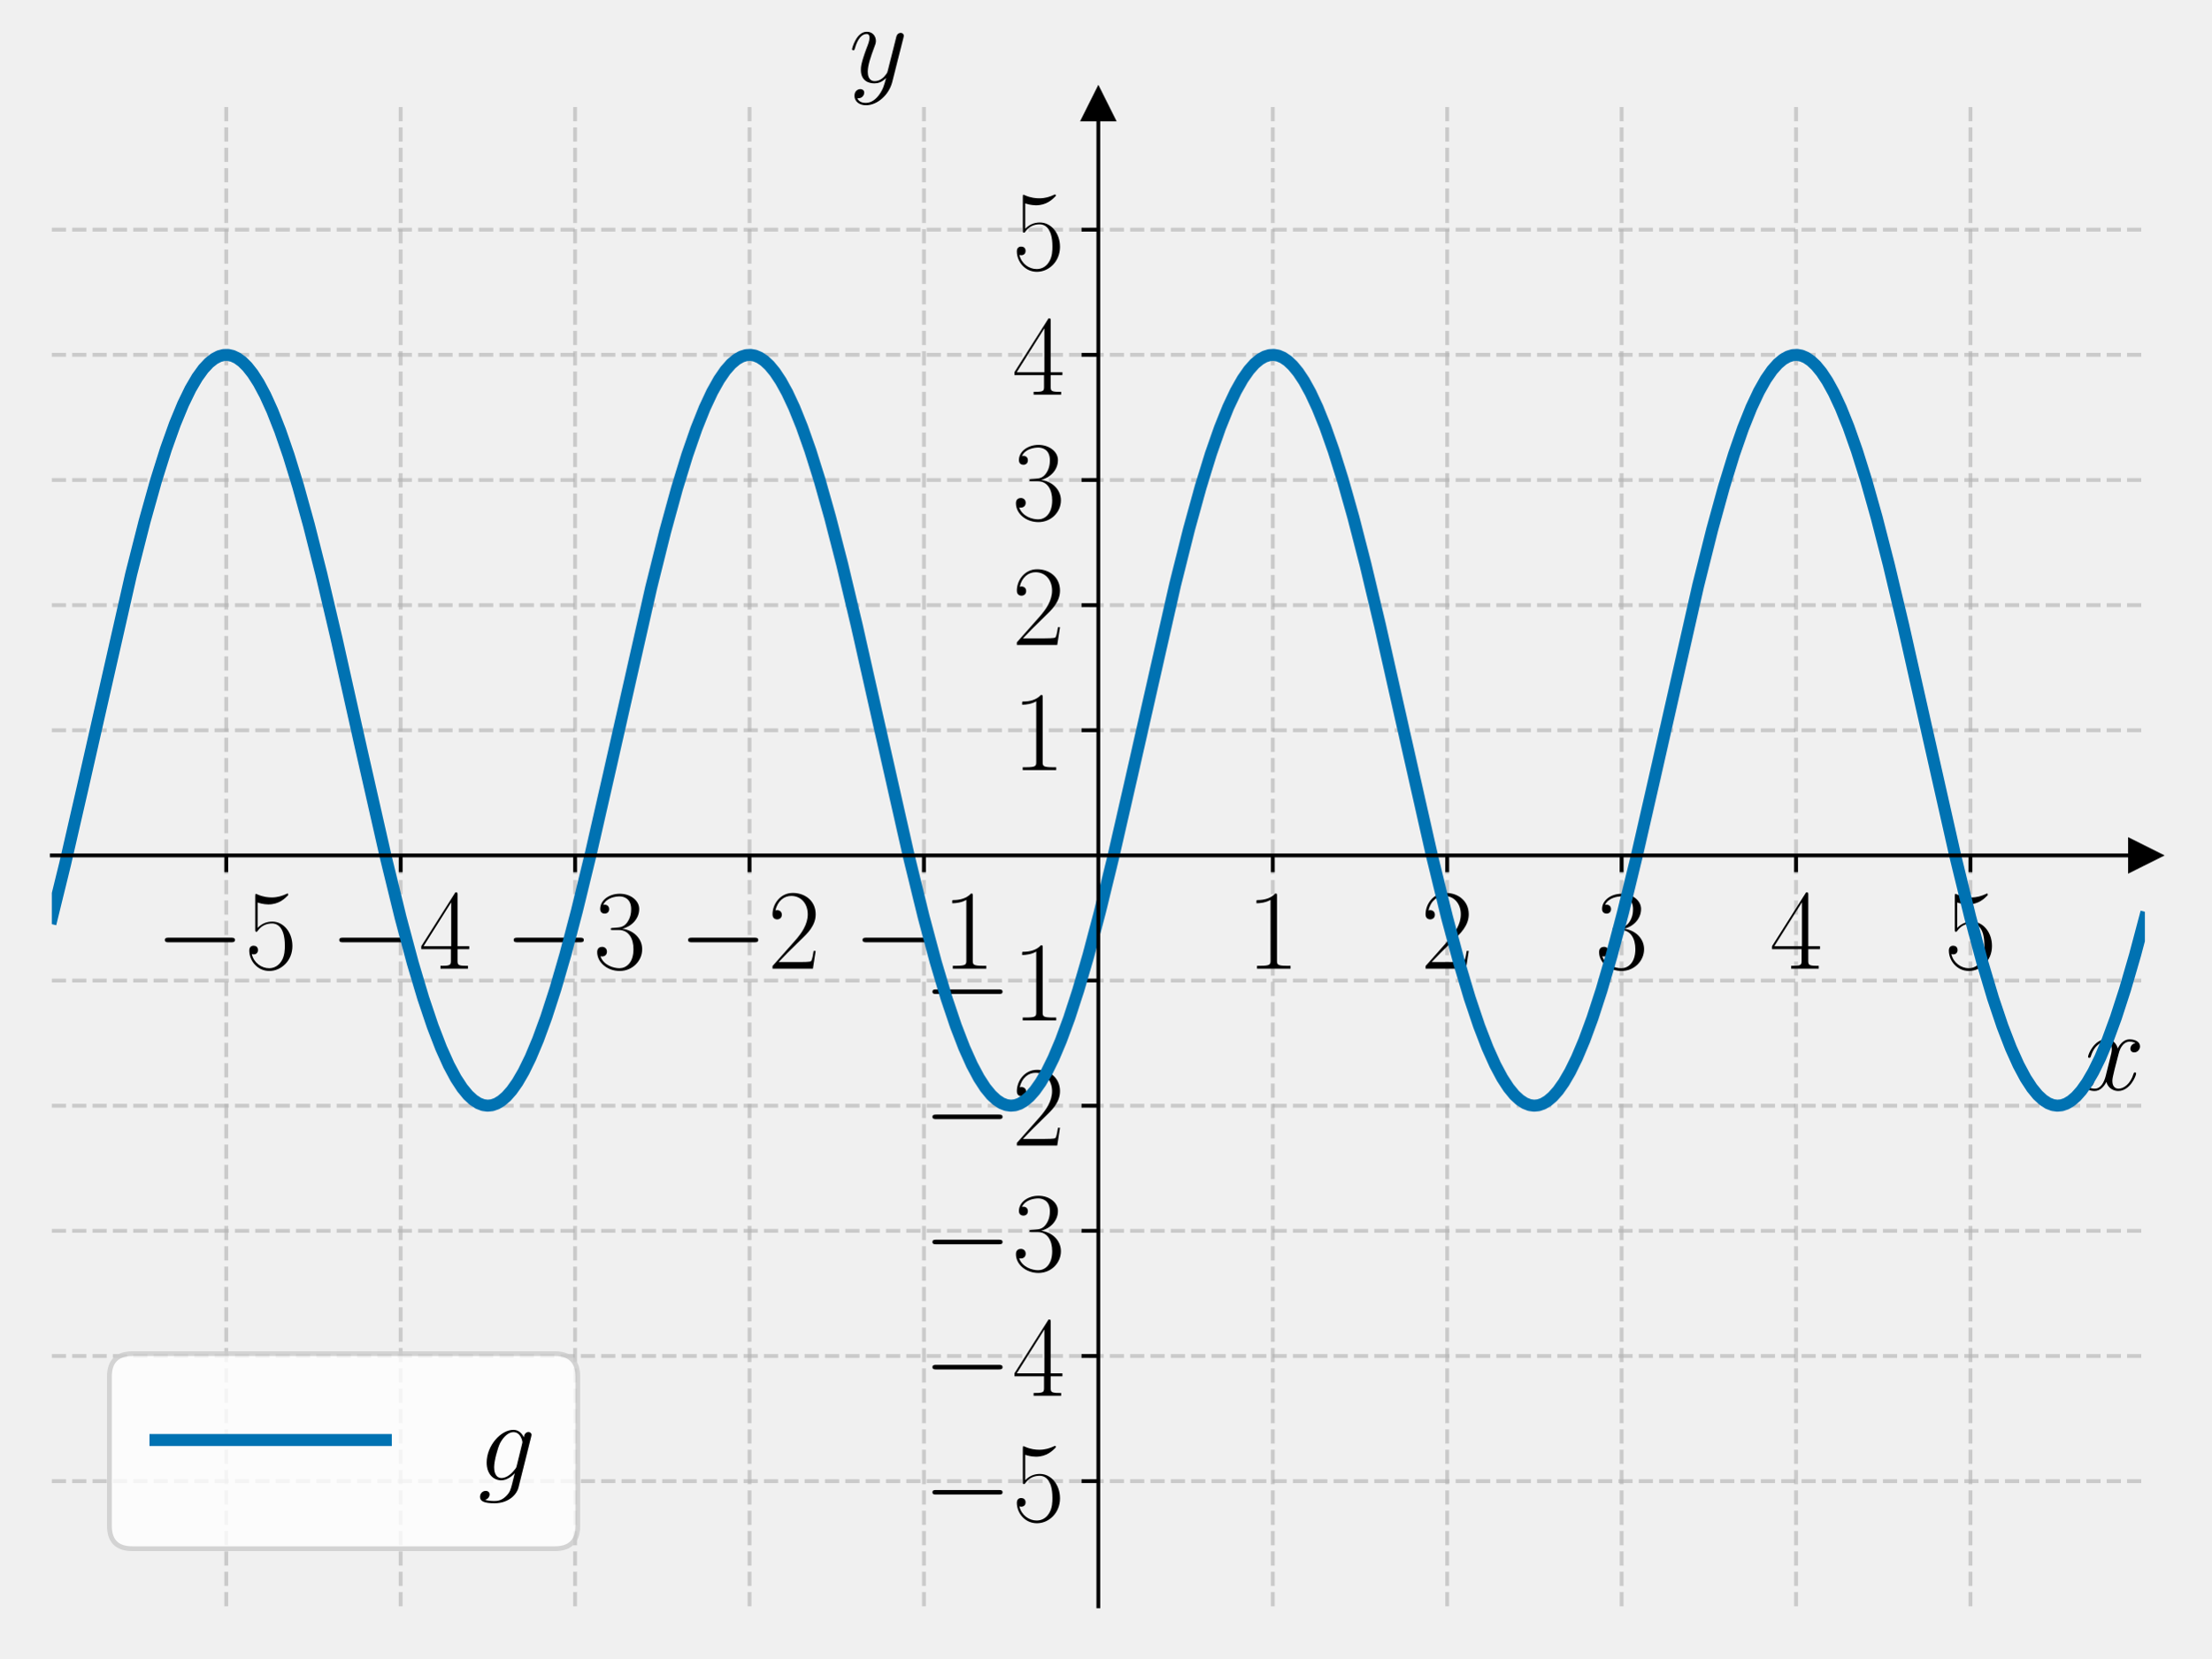
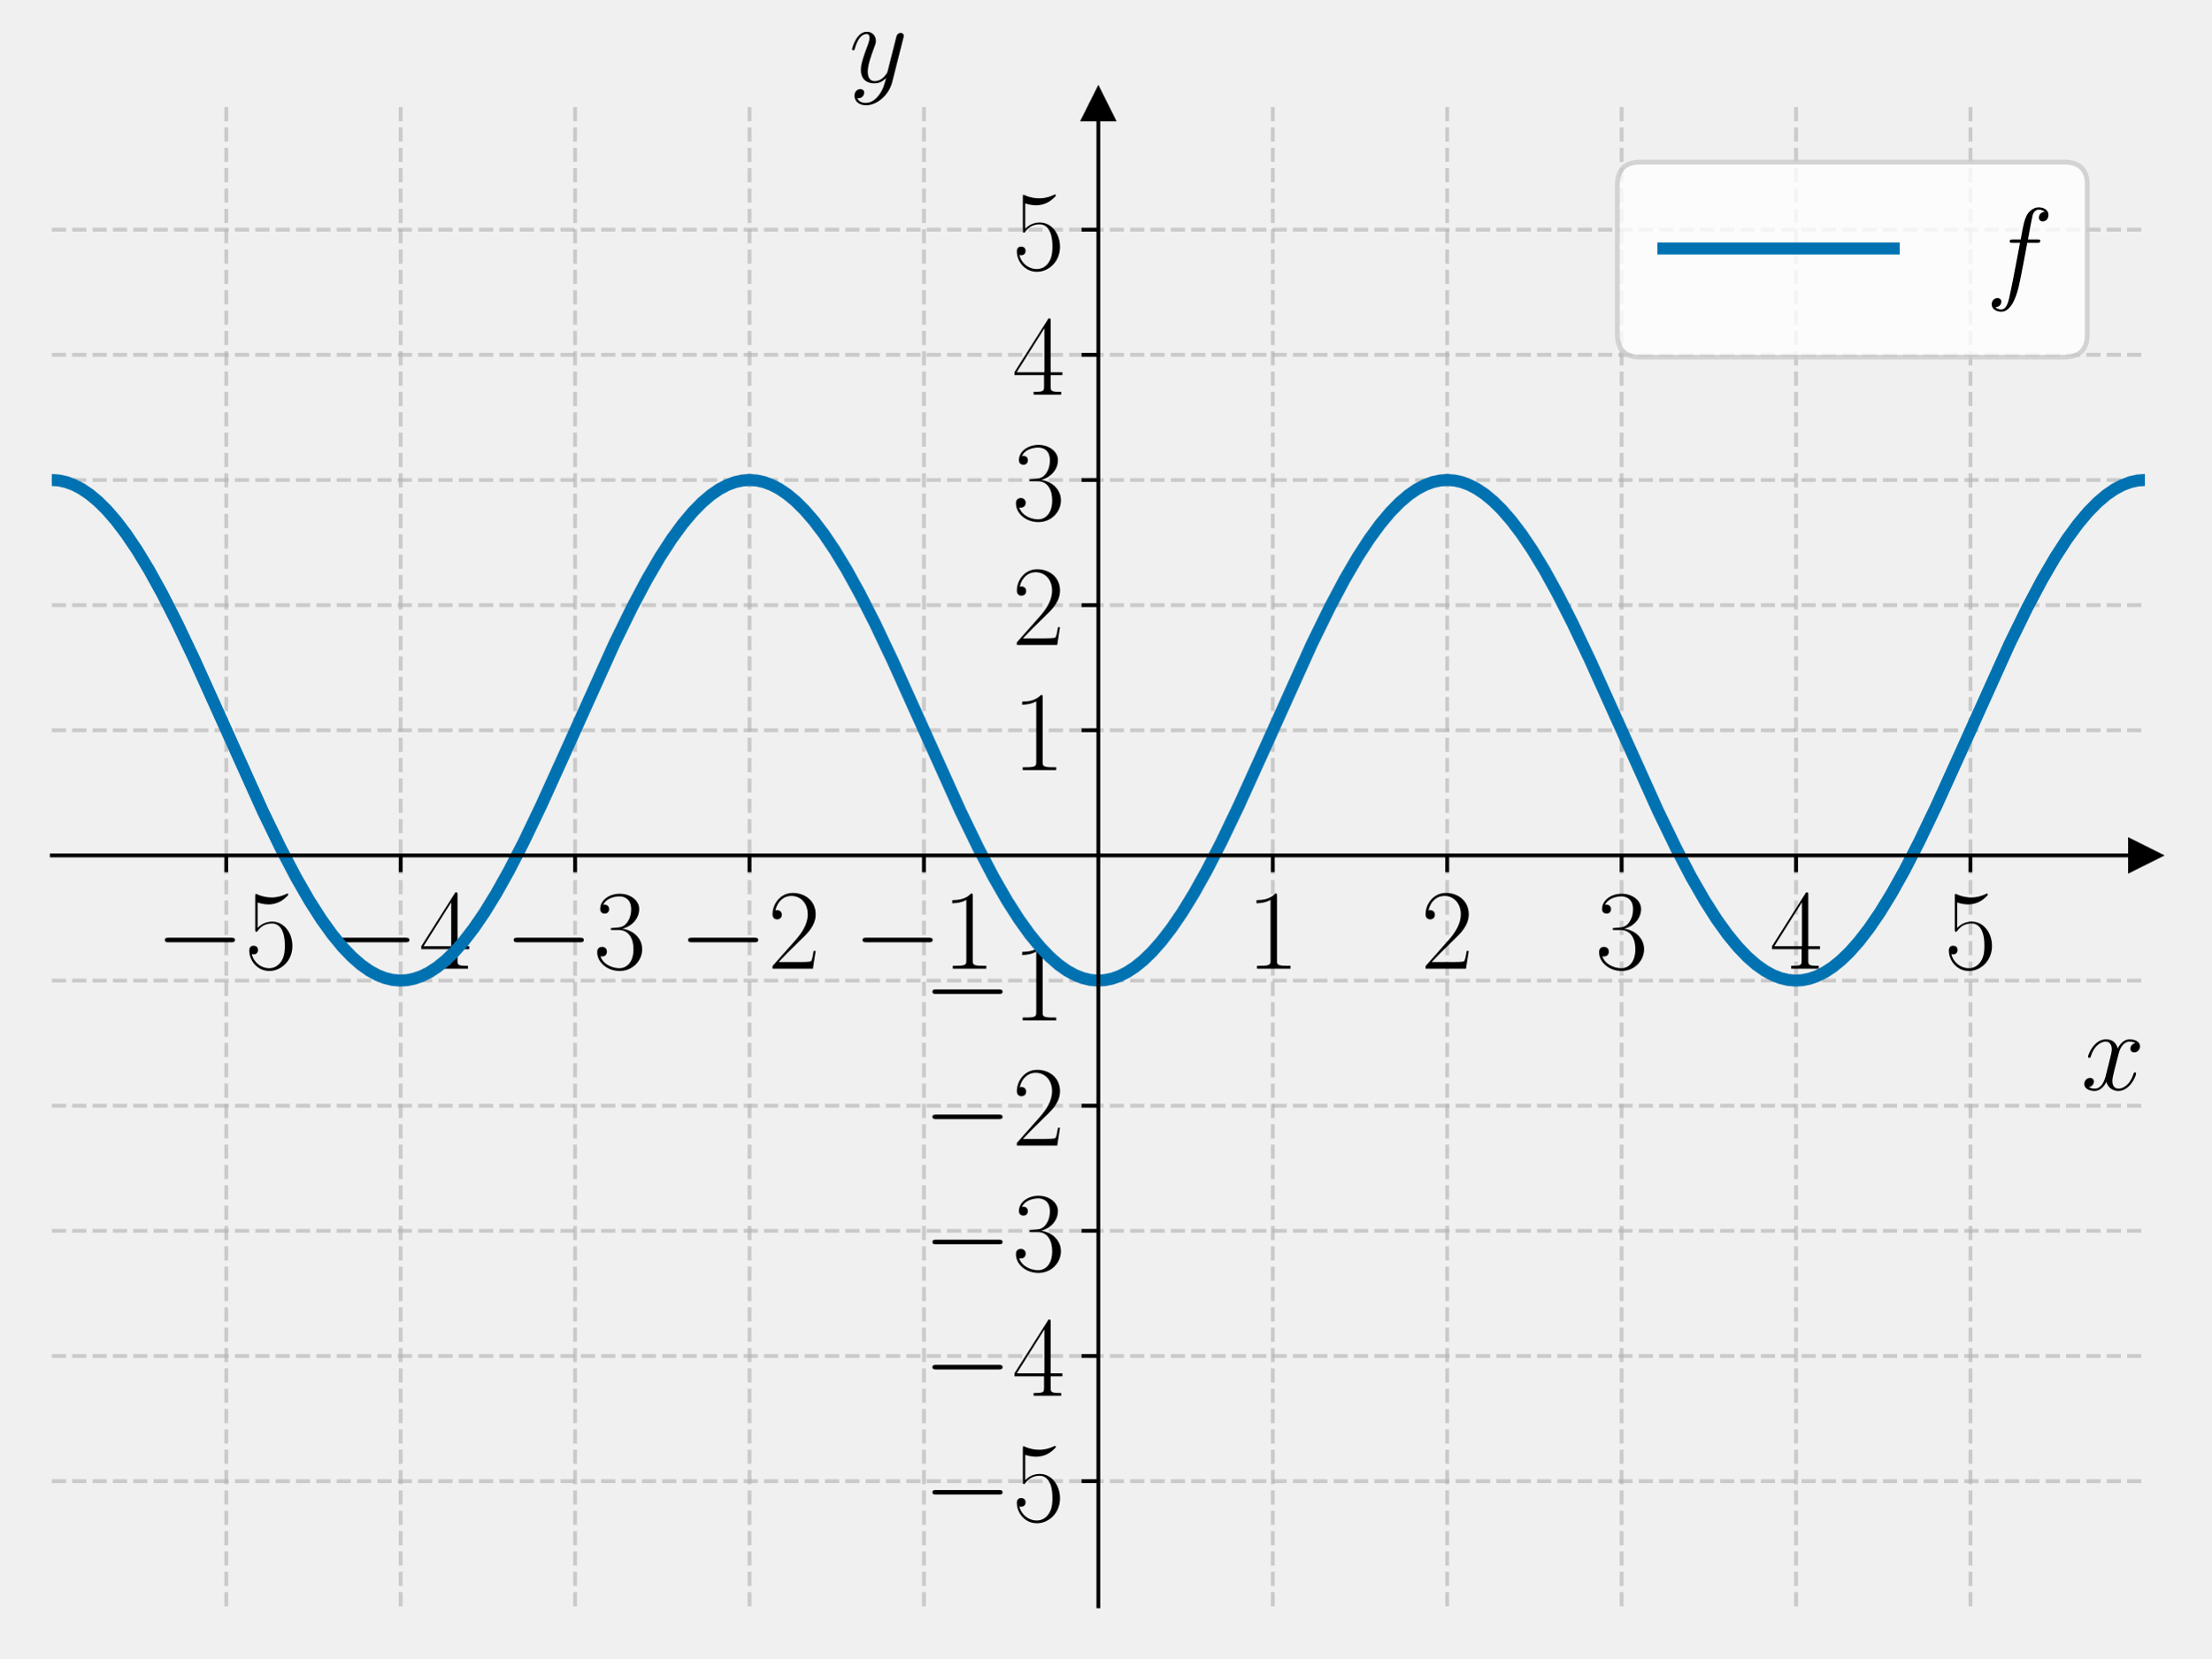
<svg xmlns="http://www.w3.org/2000/svg" xmlns:xlink="http://www.w3.org/1999/xlink" width="460.8pt" height="345.6pt" viewBox="0 0 460.8 345.6" version="1.1">
  <defs>
    <style type="text/css">*{stroke-linejoin: round; stroke-linecap: butt}</style>
  </defs>
  <g id="figure_1">
    <g id="patch_1">
      <path d="M 0 345.6  L 460.8 345.6  L 460.8 0  L 0 0  L 0 345.6  z " style="fill: none" />
    </g>
    <g id="axes_1">
      <g id="patch_2">
        <path d="M 10.8 334.8  L 447 334.8  L 447 21.788  L 10.8 21.788  L 10.8 334.8  z " style="fill: none" />
      </g>
      <g id="matplotlib.axis_1">
        <g id="xtick_1">
          <g id="line2d_1">
-             <path d="M 47.15 334.8  L 47.15 21.788  " clip-path="url(#pcb29e5fe14)" style="fill: none; stroke-dasharray: 2.96,1.28; stroke-dashoffset: 0; stroke: #b0b0b0; stroke-opacity: 0.6; stroke-width: 0.8" />
+             <path d="M 47.15 334.8  L 47.15 21.788  " clip-path="url(#p10c5e154ea)" style="fill: none; stroke-dasharray: 2.96,1.28; stroke-dashoffset: 0; stroke: #b0b0b0; stroke-opacity: 0.6; stroke-width: 0.8" />
          </g>
          <g id="line2d_2">
            <defs>
-               <path id="mec2f10005d" d="M 0 0  L 0 3.5  " style="stroke: #000000; stroke-width: 0.8" />
+               <path id="m7cda6508ea" d="M 0 0  L 0 3.5  " style="stroke: #000000; stroke-width: 0.8" />
            </defs>
            <g>
-               <use xlink:href="#mec2f10005d" x="47.15" y="178.294" style="stroke: #000000; stroke-width: 0.8" />
+               <use xlink:href="#m7cda6508ea" x="47.15" y="178.294" style="stroke: #000000; stroke-width: 0.8" />
            </g>
          </g>
          <g id="text_1">
            <g transform="translate(32.36865 201.8982) scale(0.24 -0.24)">
              <defs>
                <path id="CMSY10-0" d="M 4218 1472  C 4326 1472 4442 1472 4442 1600  C 4442 1728 4326 1728 4218 1728  L 755 1728  C 646 1728 531 1728 531 1600  C 531 1472 646 1472 755 1472  L 4218 1472  z " transform="scale(0.015625)" />
                <path id="CMR17-35" d="M 730 3692  C 794 3666 1056 3584 1325 3584  C 1920 3584 2246 3911 2432 4100  C 2432 4157 2432 4192 2394 4192  C 2387 4192 2374 4192 2323 4163  C 2099 4058 1837 3973 1517 3973  C 1325 3973 1037 3999 723 4139  C 653 4171 640 4171 634 4171  C 602 4171 595 4164 595 4037  L 595 2203  C 595 2089 595 2057 659 2057  C 691 2057 704 2070 736 2114  C 941 2401 1222 2522 1542 2522  C 1766 2522 2246 2382 2246 1289  C 2246 1085 2246 715 2054 421  C 1894 159 1645 25 1370 25  C 947 25 518 320 403 814  C 429 807 480 795 506 795  C 589 795 749 840 749 1038  C 749 1210 627 1280 506 1280  C 358 1280 262 1190 262 1011  C 262 454 704 -128 1382 -128  C 2042 -128 2669 440 2669 1264  C 2669 2030 2170 2624 1549 2624  C 1222 2624 947 2503 730 2274  L 730 3692  z " transform="scale(0.015625)" />
              </defs>
              <use xlink:href="#CMSY10-0" transform="scale(0.996264)" />
              <use xlink:href="#CMR17-35" transform="translate(77.48747 0) scale(0.996264)" />
            </g>
          </g>
        </g>
        <g id="xtick_2">
          <g id="line2d_3">
-             <path d="M 83.5 334.8  L 83.5 21.788  " clip-path="url(#pcb29e5fe14)" style="fill: none; stroke-dasharray: 2.96,1.28; stroke-dashoffset: 0; stroke: #b0b0b0; stroke-opacity: 0.6; stroke-width: 0.8" />
+             <path d="M 83.5 334.8  L 83.5 21.788  " clip-path="url(#p10c5e154ea)" style="fill: none; stroke-dasharray: 2.96,1.28; stroke-dashoffset: 0; stroke: #b0b0b0; stroke-opacity: 0.6; stroke-width: 0.8" />
          </g>
          <g id="line2d_4">
            <g>
-               <use xlink:href="#mec2f10005d" x="83.5" y="178.294" style="stroke: #000000; stroke-width: 0.8" />
+               <use xlink:href="#m7cda6508ea" x="83.5" y="178.294" style="stroke: #000000; stroke-width: 0.8" />
            </g>
          </g>
          <g id="text_2">
            <g transform="translate(68.71865 201.8982) scale(0.24 -0.24)">
              <defs>
                <path id="CMR17-34" d="M 2150 4122  C 2150 4256 2144 4256 2029 4256  L 128 1254  L 128 1088  L 1779 1088  L 1779 457  C 1779 224 1766 160 1318 160  L 1197 160  L 1197 0  C 1402 0 1747 0 1965 0  C 2182 0 2528 0 2733 0  L 2733 160  L 2611 160  C 2163 160 2150 224 2150 457  L 2150 1088  L 2803 1088  L 2803 1254  L 2150 1254  L 2150 4122  z M 1798 3703  L 1798 1254  L 256 1254  L 1798 3703  z " transform="scale(0.015625)" />
              </defs>
              <use xlink:href="#CMSY10-0" transform="scale(0.996264)" />
              <use xlink:href="#CMR17-34" transform="translate(77.48747 0) scale(0.996264)" />
            </g>
          </g>
        </g>
        <g id="xtick_3">
          <g id="line2d_5">
-             <path d="M 119.85 334.8  L 119.85 21.788  " clip-path="url(#pcb29e5fe14)" style="fill: none; stroke-dasharray: 2.96,1.28; stroke-dashoffset: 0; stroke: #b0b0b0; stroke-opacity: 0.6; stroke-width: 0.8" />
+             <path d="M 119.85 334.8  L 119.85 21.788  " clip-path="url(#p10c5e154ea)" style="fill: none; stroke-dasharray: 2.96,1.28; stroke-dashoffset: 0; stroke: #b0b0b0; stroke-opacity: 0.6; stroke-width: 0.8" />
          </g>
          <g id="line2d_6">
            <g>
-               <use xlink:href="#mec2f10005d" x="119.85" y="178.294" style="stroke: #000000; stroke-width: 0.8" />
+               <use xlink:href="#m7cda6508ea" x="119.85" y="178.294" style="stroke: #000000; stroke-width: 0.8" />
            </g>
          </g>
          <g id="text_3">
            <g transform="translate(105.0686 201.8982) scale(0.24 -0.24)">
              <defs>
                <path id="CMR17-33" d="M 1414 2157  C 1984 2157 2234 1662 2234 1090  C 2234 320 1824 25 1453 25  C 1114 25 563 194 390 693  C 422 680 454 680 486 680  C 640 680 755 782 755 948  C 755 1133 614 1216 486 1216  C 378 1216 211 1165 211 926  C 211 335 787 -128 1466 -128  C 2176 -128 2720 430 2720 1085  C 2720 1707 2208 2157 1600 2227  C 2086 2328 2554 2756 2554 3329  C 2554 3820 2048 4179 1472 4179  C 890 4179 378 3829 378 3329  C 378 3110 544 3072 627 3072  C 762 3072 877 3155 877 3321  C 877 3486 762 3569 627 3569  C 602 3569 570 3569 544 3557  C 730 3959 1235 4032 1459 4032  C 1683 4032 2106 3925 2106 3320  C 2106 3143 2080 2828 1862 2550  C 1670 2304 1453 2304 1242 2284  C 1210 2284 1062 2269 1037 2269  C 992 2263 966 2257 966 2208  C 966 2163 973 2157 1101 2157  L 1414 2157  z " transform="scale(0.015625)" />
              </defs>
              <use xlink:href="#CMSY10-0" transform="scale(0.996264)" />
              <use xlink:href="#CMR17-33" transform="translate(77.48747 0) scale(0.996264)" />
            </g>
          </g>
        </g>
        <g id="xtick_4">
          <g id="line2d_7">
-             <path d="M 156.2 334.8  L 156.2 21.788  " clip-path="url(#pcb29e5fe14)" style="fill: none; stroke-dasharray: 2.96,1.28; stroke-dashoffset: 0; stroke: #b0b0b0; stroke-opacity: 0.6; stroke-width: 0.8" />
+             <path d="M 156.2 334.8  L 156.2 21.788  " clip-path="url(#p10c5e154ea)" style="fill: none; stroke-dasharray: 2.96,1.28; stroke-dashoffset: 0; stroke: #b0b0b0; stroke-opacity: 0.6; stroke-width: 0.8" />
          </g>
          <g id="line2d_8">
            <g>
-               <use xlink:href="#mec2f10005d" x="156.2" y="178.294" style="stroke: #000000; stroke-width: 0.8" />
+               <use xlink:href="#m7cda6508ea" x="156.2" y="178.294" style="stroke: #000000; stroke-width: 0.8" />
            </g>
          </g>
          <g id="text_4">
            <g transform="translate(141.4186 201.8982) scale(0.24 -0.24)">
              <defs>
                <path id="CMR17-32" d="M 2669 989  L 2554 989  C 2490 536 2438 459 2413 420  C 2381 369 1920 369 1830 369  L 602 369  C 832 619 1280 1072 1824 1597  C 2214 1967 2669 2402 2669 3035  C 2669 3790 2067 4224 1395 4224  C 691 4224 262 3604 262 3030  C 262 2780 448 2748 525 2748  C 589 2748 781 2787 781 3010  C 781 3207 614 3264 525 3264  C 486 3264 448 3258 422 3245  C 544 3790 915 4058 1306 4058  C 1862 4058 2227 3617 2227 3035  C 2227 2479 1901 2000 1536 1584  L 262 146  L 262 0  L 2515 0  L 2669 989  z " transform="scale(0.015625)" />
              </defs>
              <use xlink:href="#CMSY10-0" transform="scale(0.996264)" />
              <use xlink:href="#CMR17-32" transform="translate(77.48747 0) scale(0.996264)" />
            </g>
          </g>
        </g>
        <g id="xtick_5">
          <g id="line2d_9">
-             <path d="M 192.55 334.8  L 192.55 21.788  " clip-path="url(#pcb29e5fe14)" style="fill: none; stroke-dasharray: 2.96,1.28; stroke-dashoffset: 0; stroke: #b0b0b0; stroke-opacity: 0.6; stroke-width: 0.8" />
+             <path d="M 192.55 334.8  L 192.55 21.788  " clip-path="url(#p10c5e154ea)" style="fill: none; stroke-dasharray: 2.96,1.28; stroke-dashoffset: 0; stroke: #b0b0b0; stroke-opacity: 0.6; stroke-width: 0.8" />
          </g>
          <g id="line2d_10">
            <g>
-               <use xlink:href="#mec2f10005d" x="192.55" y="178.294" style="stroke: #000000; stroke-width: 0.8" />
+               <use xlink:href="#m7cda6508ea" x="192.55" y="178.294" style="stroke: #000000; stroke-width: 0.8" />
            </g>
          </g>
          <g id="text_5">
            <g transform="translate(177.7686 201.8982) scale(0.24 -0.24)">
              <defs>
                <path id="CMR17-31" d="M 1702 4058  C 1702 4192 1696 4192 1606 4192  C 1357 3916 979 3827 621 3827  C 602 3827 570 3827 563 3808  C 557 3795 557 3782 557 3648  C 755 3648 1088 3686 1344 3839  L 1344 461  C 1344 236 1331 160 781 160  L 589 160  L 589 0  C 896 0 1216 0 1523 0  C 1830 0 2150 0 2458 0  L 2458 160  L 2266 160  C 1715 160 1702 230 1702 458  L 1702 4058  z " transform="scale(0.015625)" />
              </defs>
              <use xlink:href="#CMSY10-0" transform="scale(0.996264)" />
              <use xlink:href="#CMR17-31" transform="translate(77.48747 0) scale(0.996264)" />
            </g>
          </g>
        </g>
        <g id="xtick_6">
          <g id="line2d_11">
-             <path d="M 265.25 334.8  L 265.25 21.788  " clip-path="url(#pcb29e5fe14)" style="fill: none; stroke-dasharray: 2.96,1.28; stroke-dashoffset: 0; stroke: #b0b0b0; stroke-opacity: 0.6; stroke-width: 0.8" />
+             <path d="M 265.25 334.8  L 265.25 21.788  " clip-path="url(#p10c5e154ea)" style="fill: none; stroke-dasharray: 2.96,1.28; stroke-dashoffset: 0; stroke: #b0b0b0; stroke-opacity: 0.6; stroke-width: 0.8" />
          </g>
          <g id="line2d_12">
            <g>
-               <use xlink:href="#mec2f10005d" x="265.25" y="178.294" style="stroke: #000000; stroke-width: 0.8" />
+               <use xlink:href="#m7cda6508ea" x="265.25" y="178.294" style="stroke: #000000; stroke-width: 0.8" />
            </g>
          </g>
          <g id="text_6">
            <g transform="translate(259.7671 201.8982) scale(0.24 -0.24)">
              <use xlink:href="#CMR17-31" transform="scale(0.996264)" />
            </g>
          </g>
        </g>
        <g id="xtick_7">
          <g id="line2d_13">
-             <path d="M 301.6 334.8  L 301.6 21.788  " clip-path="url(#pcb29e5fe14)" style="fill: none; stroke-dasharray: 2.96,1.28; stroke-dashoffset: 0; stroke: #b0b0b0; stroke-opacity: 0.6; stroke-width: 0.8" />
+             <path d="M 301.6 334.8  L 301.6 21.788  " clip-path="url(#p10c5e154ea)" style="fill: none; stroke-dasharray: 2.96,1.28; stroke-dashoffset: 0; stroke: #b0b0b0; stroke-opacity: 0.6; stroke-width: 0.8" />
          </g>
          <g id="line2d_14">
            <g>
-               <use xlink:href="#mec2f10005d" x="301.6" y="178.294" style="stroke: #000000; stroke-width: 0.8" />
+               <use xlink:href="#m7cda6508ea" x="301.6" y="178.294" style="stroke: #000000; stroke-width: 0.8" />
            </g>
          </g>
          <g id="text_7">
            <g transform="translate(296.1171 201.8982) scale(0.24 -0.24)">
              <use xlink:href="#CMR17-32" transform="scale(0.996264)" />
            </g>
          </g>
        </g>
        <g id="xtick_8">
          <g id="line2d_15">
-             <path d="M 337.95 334.8  L 337.95 21.788  " clip-path="url(#pcb29e5fe14)" style="fill: none; stroke-dasharray: 2.96,1.28; stroke-dashoffset: 0; stroke: #b0b0b0; stroke-opacity: 0.6; stroke-width: 0.8" />
+             <path d="M 337.95 334.8  L 337.95 21.788  " clip-path="url(#p10c5e154ea)" style="fill: none; stroke-dasharray: 2.96,1.28; stroke-dashoffset: 0; stroke: #b0b0b0; stroke-opacity: 0.6; stroke-width: 0.8" />
          </g>
          <g id="line2d_16">
            <g>
-               <use xlink:href="#mec2f10005d" x="337.95" y="178.294" style="stroke: #000000; stroke-width: 0.8" />
+               <use xlink:href="#m7cda6508ea" x="337.95" y="178.294" style="stroke: #000000; stroke-width: 0.8" />
            </g>
          </g>
          <g id="text_8">
            <g transform="translate(332.4671 201.8982) scale(0.24 -0.24)">
              <use xlink:href="#CMR17-33" transform="scale(0.996264)" />
            </g>
          </g>
        </g>
        <g id="xtick_9">
          <g id="line2d_17">
-             <path d="M 374.3 334.8  L 374.3 21.788  " clip-path="url(#pcb29e5fe14)" style="fill: none; stroke-dasharray: 2.96,1.28; stroke-dashoffset: 0; stroke: #b0b0b0; stroke-opacity: 0.6; stroke-width: 0.8" />
+             <path d="M 374.3 334.8  L 374.3 21.788  " clip-path="url(#p10c5e154ea)" style="fill: none; stroke-dasharray: 2.96,1.28; stroke-dashoffset: 0; stroke: #b0b0b0; stroke-opacity: 0.6; stroke-width: 0.8" />
          </g>
          <g id="line2d_18">
            <g>
-               <use xlink:href="#mec2f10005d" x="374.3" y="178.294" style="stroke: #000000; stroke-width: 0.8" />
+               <use xlink:href="#m7cda6508ea" x="374.3" y="178.294" style="stroke: #000000; stroke-width: 0.8" />
            </g>
          </g>
          <g id="text_9">
            <g transform="translate(368.8171 201.8982) scale(0.24 -0.24)">
              <use xlink:href="#CMR17-34" transform="scale(0.996264)" />
            </g>
          </g>
        </g>
        <g id="xtick_10">
          <g id="line2d_19">
-             <path d="M 410.65 334.8  L 410.65 21.788  " clip-path="url(#pcb29e5fe14)" style="fill: none; stroke-dasharray: 2.96,1.28; stroke-dashoffset: 0; stroke: #b0b0b0; stroke-opacity: 0.6; stroke-width: 0.8" />
+             <path d="M 410.65 334.8  L 410.65 21.788  " clip-path="url(#p10c5e154ea)" style="fill: none; stroke-dasharray: 2.96,1.28; stroke-dashoffset: 0; stroke: #b0b0b0; stroke-opacity: 0.6; stroke-width: 0.8" />
          </g>
          <g id="line2d_20">
            <g>
-               <use xlink:href="#mec2f10005d" x="410.65" y="178.294" style="stroke: #000000; stroke-width: 0.8" />
+               <use xlink:href="#m7cda6508ea" x="410.65" y="178.294" style="stroke: #000000; stroke-width: 0.8" />
            </g>
          </g>
          <g id="text_10">
            <g transform="translate(405.1671 201.8982) scale(0.24 -0.24)">
              <use xlink:href="#CMR17-35" transform="scale(0.996264)" />
            </g>
          </g>
        </g>
        <g id="text_11">
          <g transform="translate(433.6958 227.1534) scale(0.24 -0.24)">
            <defs>
              <path id="CMMI12-78" d="M 3034 2606  C 2829 2567 2752 2414 2752 2293  C 2752 2139 2874 2088 2963 2088  C 3155 2088 3290 2254 3290 2427  C 3290 2695 2982 2816 2714 2816  C 2323 2816 2106 2433 2048 2312  C 1901 2816 1504 2816 1389 2816  C 736 2816 390 1980 390 1839  C 390 1814 416 1782 461 1782  C 512 1782 525 1820 538 1846  C 755 2555 1184 2689 1370 2689  C 1658 2689 1715 2420 1715 2267  C 1715 2127 1677 1980 1600 1673  L 1382 798  C 1286 415 1101 64 762 64  C 730 64 570 64 435 147  C 666 192 717 383 717 460  C 717 588 621 664 499 664  C 346 664 179 530 179 326  C 179 57 480 -64 755 -64  C 1062 -64 1280 179 1414 441  C 1517 64 1837 -64 2074 -64  C 2726 -64 3072 773 3072 913  C 3072 945 3046 971 3008 971  C 2950 971 2944 939 2925 888  C 2752 326 2381 64 2093 64  C 1869 64 1747 230 1747 492  C 1747 632 1773 734 1875 1156  L 2099 2024  C 2195 2408 2413 2689 2707 2689  C 2720 2689 2899 2689 3034 2606  z " transform="scale(0.015625)" />
            </defs>
            <use xlink:href="#CMMI12-78" transform="scale(0.996264)" />
          </g>
        </g>
      </g>
      <g id="matplotlib.axis_2">
        <g id="ytick_1">
          <g id="line2d_21">
-             <path d="M 10.8 308.716  L 447 308.716  " clip-path="url(#pcb29e5fe14)" style="fill: none; stroke-dasharray: 2.96,1.28; stroke-dashoffset: 0; stroke: #b0b0b0; stroke-opacity: 0.6; stroke-width: 0.8" />
+             <path d="M 10.8 308.716  L 447 308.716  " clip-path="url(#p10c5e154ea)" style="fill: none; stroke-dasharray: 2.96,1.28; stroke-dashoffset: 0; stroke: #b0b0b0; stroke-opacity: 0.6; stroke-width: 0.8" />
          </g>
          <g id="line2d_22">
            <defs>
-               <path id="mbee56a6322" d="M 0 0  L -3.5 0  " style="stroke: #000000; stroke-width: 0.8" />
+               <path id="ma6e70c2afa" d="M 0 0  L -3.5 0  " style="stroke: #000000; stroke-width: 0.8" />
            </defs>
            <g>
-               <use xlink:href="#mbee56a6322" x="228.9" y="308.716" style="stroke: #000000; stroke-width: 0.8" />
+               <use xlink:href="#ma6e70c2afa" x="228.9" y="308.716" style="stroke: #000000; stroke-width: 0.8" />
            </g>
          </g>
          <g id="text_12">
            <g transform="translate(192.3373 317.0178) scale(0.24 -0.24)">
              <use xlink:href="#CMSY10-0" transform="scale(0.996264)" />
              <use xlink:href="#CMR17-35" transform="translate(77.48747 0) scale(0.996264)" />
            </g>
          </g>
        </g>
        <g id="ytick_2">
          <g id="line2d_23">
-             <path d="M 10.8 282.631  L 447 282.631  " clip-path="url(#pcb29e5fe14)" style="fill: none; stroke-dasharray: 2.96,1.28; stroke-dashoffset: 0; stroke: #b0b0b0; stroke-opacity: 0.6; stroke-width: 0.8" />
+             <path d="M 10.8 282.631  L 447 282.631  " clip-path="url(#p10c5e154ea)" style="fill: none; stroke-dasharray: 2.96,1.28; stroke-dashoffset: 0; stroke: #b0b0b0; stroke-opacity: 0.6; stroke-width: 0.8" />
          </g>
          <g id="line2d_24">
            <g>
-               <use xlink:href="#mbee56a6322" x="228.9" y="282.631" style="stroke: #000000; stroke-width: 0.8" />
+               <use xlink:href="#ma6e70c2afa" x="228.9" y="282.631" style="stroke: #000000; stroke-width: 0.8" />
            </g>
          </g>
          <g id="text_13">
            <g transform="translate(192.3373 290.9335) scale(0.24 -0.24)">
              <use xlink:href="#CMSY10-0" transform="scale(0.996264)" />
              <use xlink:href="#CMR17-34" transform="translate(77.48747 0) scale(0.996264)" />
            </g>
          </g>
        </g>
        <g id="ytick_3">
          <g id="line2d_25">
-             <path d="M 10.8 256.547  L 447 256.547  " clip-path="url(#pcb29e5fe14)" style="fill: none; stroke-dasharray: 2.96,1.28; stroke-dashoffset: 0; stroke: #b0b0b0; stroke-opacity: 0.6; stroke-width: 0.8" />
+             <path d="M 10.8 256.547  L 447 256.547  " clip-path="url(#p10c5e154ea)" style="fill: none; stroke-dasharray: 2.96,1.28; stroke-dashoffset: 0; stroke: #b0b0b0; stroke-opacity: 0.6; stroke-width: 0.8" />
          </g>
          <g id="line2d_26">
            <g>
-               <use xlink:href="#mbee56a6322" x="228.9" y="256.547" style="stroke: #000000; stroke-width: 0.8" />
+               <use xlink:href="#ma6e70c2afa" x="228.9" y="256.547" style="stroke: #000000; stroke-width: 0.8" />
            </g>
          </g>
          <g id="text_14">
            <g transform="translate(192.3373 264.8491) scale(0.24 -0.24)">
              <use xlink:href="#CMSY10-0" transform="scale(0.996264)" />
              <use xlink:href="#CMR17-33" transform="translate(77.48747 0) scale(0.996264)" />
            </g>
          </g>
        </g>
        <g id="ytick_4">
          <g id="line2d_27">
-             <path d="M 10.8 230.463  L 447 230.463  " clip-path="url(#pcb29e5fe14)" style="fill: none; stroke-dasharray: 2.96,1.28; stroke-dashoffset: 0; stroke: #b0b0b0; stroke-opacity: 0.6; stroke-width: 0.8" />
+             <path d="M 10.8 230.463  L 447 230.463  " clip-path="url(#p10c5e154ea)" style="fill: none; stroke-dasharray: 2.96,1.28; stroke-dashoffset: 0; stroke: #b0b0b0; stroke-opacity: 0.6; stroke-width: 0.8" />
          </g>
          <g id="line2d_28">
            <g>
-               <use xlink:href="#mbee56a6322" x="228.9" y="230.463" style="stroke: #000000; stroke-width: 0.8" />
+               <use xlink:href="#ma6e70c2afa" x="228.9" y="230.463" style="stroke: #000000; stroke-width: 0.8" />
            </g>
          </g>
          <g id="text_15">
            <g transform="translate(192.3373 238.7647) scale(0.24 -0.24)">
              <use xlink:href="#CMSY10-0" transform="scale(0.996264)" />
              <use xlink:href="#CMR17-32" transform="translate(77.48747 0) scale(0.996264)" />
            </g>
          </g>
        </g>
        <g id="ytick_5">
          <g id="line2d_29">
-             <path d="M 10.8 204.378  L 447 204.378  " clip-path="url(#pcb29e5fe14)" style="fill: none; stroke-dasharray: 2.96,1.28; stroke-dashoffset: 0; stroke: #b0b0b0; stroke-opacity: 0.6; stroke-width: 0.8" />
+             <path d="M 10.8 204.378  L 447 204.378  " clip-path="url(#p10c5e154ea)" style="fill: none; stroke-dasharray: 2.96,1.28; stroke-dashoffset: 0; stroke: #b0b0b0; stroke-opacity: 0.6; stroke-width: 0.8" />
          </g>
          <g id="line2d_30">
            <g>
-               <use xlink:href="#mbee56a6322" x="228.9" y="204.378" style="stroke: #000000; stroke-width: 0.8" />
+               <use xlink:href="#ma6e70c2afa" x="228.9" y="204.378" style="stroke: #000000; stroke-width: 0.8" />
            </g>
          </g>
          <g id="text_16">
            <g transform="translate(192.3373 212.6804) scale(0.24 -0.24)">
              <use xlink:href="#CMSY10-0" transform="scale(0.996264)" />
              <use xlink:href="#CMR17-31" transform="translate(77.48747 0) scale(0.996264)" />
            </g>
          </g>
        </g>
        <g id="ytick_6">
          <g id="line2d_31">
-             <path d="M 10.8 152.209  L 447 152.209  " clip-path="url(#pcb29e5fe14)" style="fill: none; stroke-dasharray: 2.96,1.28; stroke-dashoffset: 0; stroke: #b0b0b0; stroke-opacity: 0.6; stroke-width: 0.8" />
+             <path d="M 10.8 152.209  L 447 152.209  " clip-path="url(#p10c5e154ea)" style="fill: none; stroke-dasharray: 2.96,1.28; stroke-dashoffset: 0; stroke: #b0b0b0; stroke-opacity: 0.6; stroke-width: 0.8" />
          </g>
          <g id="line2d_32">
            <g>
-               <use xlink:href="#mbee56a6322" x="228.9" y="152.209" style="stroke: #000000; stroke-width: 0.8" />
+               <use xlink:href="#ma6e70c2afa" x="228.9" y="152.209" style="stroke: #000000; stroke-width: 0.8" />
            </g>
          </g>
          <g id="text_17">
            <g transform="translate(210.9343 160.5116) scale(0.24 -0.24)">
              <use xlink:href="#CMR17-31" transform="scale(0.996264)" />
            </g>
          </g>
        </g>
        <g id="ytick_7">
          <g id="line2d_33">
-             <path d="M 10.8 126.125  L 447 126.125  " clip-path="url(#pcb29e5fe14)" style="fill: none; stroke-dasharray: 2.96,1.28; stroke-dashoffset: 0; stroke: #b0b0b0; stroke-opacity: 0.6; stroke-width: 0.8" />
+             <path d="M 10.8 126.125  L 447 126.125  " clip-path="url(#p10c5e154ea)" style="fill: none; stroke-dasharray: 2.96,1.28; stroke-dashoffset: 0; stroke: #b0b0b0; stroke-opacity: 0.6; stroke-width: 0.8" />
          </g>
          <g id="line2d_34">
            <g>
-               <use xlink:href="#mbee56a6322" x="228.9" y="126.125" style="stroke: #000000; stroke-width: 0.8" />
+               <use xlink:href="#ma6e70c2afa" x="228.9" y="126.125" style="stroke: #000000; stroke-width: 0.8" />
            </g>
          </g>
          <g id="text_18">
            <g transform="translate(210.9343 134.4273) scale(0.24 -0.24)">
              <use xlink:href="#CMR17-32" transform="scale(0.996264)" />
            </g>
          </g>
        </g>
        <g id="ytick_8">
          <g id="line2d_35">
-             <path d="M 10.8 100.041  L 447 100.041  " clip-path="url(#pcb29e5fe14)" style="fill: none; stroke-dasharray: 2.96,1.28; stroke-dashoffset: 0; stroke: #b0b0b0; stroke-opacity: 0.6; stroke-width: 0.8" />
+             <path d="M 10.8 100.041  L 447 100.041  " clip-path="url(#p10c5e154ea)" style="fill: none; stroke-dasharray: 2.96,1.28; stroke-dashoffset: 0; stroke: #b0b0b0; stroke-opacity: 0.6; stroke-width: 0.8" />
          </g>
          <g id="line2d_36">
            <g>
-               <use xlink:href="#mbee56a6322" x="228.9" y="100.041" style="stroke: #000000; stroke-width: 0.8" />
+               <use xlink:href="#ma6e70c2afa" x="228.9" y="100.041" style="stroke: #000000; stroke-width: 0.8" />
            </g>
          </g>
          <g id="text_19">
            <g transform="translate(210.9343 108.3429) scale(0.24 -0.24)">
              <use xlink:href="#CMR17-33" transform="scale(0.996264)" />
            </g>
          </g>
        </g>
        <g id="ytick_9">
          <g id="line2d_37">
-             <path d="M 10.8 73.956  L 447 73.956  " clip-path="url(#pcb29e5fe14)" style="fill: none; stroke-dasharray: 2.96,1.28; stroke-dashoffset: 0; stroke: #b0b0b0; stroke-opacity: 0.6; stroke-width: 0.8" />
+             <path d="M 10.8 73.956  L 447 73.956  " clip-path="url(#p10c5e154ea)" style="fill: none; stroke-dasharray: 2.96,1.28; stroke-dashoffset: 0; stroke: #b0b0b0; stroke-opacity: 0.6; stroke-width: 0.8" />
          </g>
          <g id="line2d_38">
            <g>
-               <use xlink:href="#mbee56a6322" x="228.9" y="73.956" style="stroke: #000000; stroke-width: 0.8" />
+               <use xlink:href="#ma6e70c2afa" x="228.9" y="73.956" style="stroke: #000000; stroke-width: 0.8" />
            </g>
          </g>
          <g id="text_20">
            <g transform="translate(210.9343 82.25852) scale(0.24 -0.24)">
              <use xlink:href="#CMR17-34" transform="scale(0.996264)" />
            </g>
          </g>
        </g>
        <g id="ytick_10">
          <g id="line2d_39">
-             <path d="M 10.8 47.872  L 447 47.872  " clip-path="url(#pcb29e5fe14)" style="fill: none; stroke-dasharray: 2.96,1.28; stroke-dashoffset: 0; stroke: #b0b0b0; stroke-opacity: 0.6; stroke-width: 0.8" />
+             <path d="M 10.8 47.872  L 447 47.872  " clip-path="url(#p10c5e154ea)" style="fill: none; stroke-dasharray: 2.96,1.28; stroke-dashoffset: 0; stroke: #b0b0b0; stroke-opacity: 0.6; stroke-width: 0.8" />
          </g>
          <g id="line2d_40">
            <g>
-               <use xlink:href="#mbee56a6322" x="228.9" y="47.872" style="stroke: #000000; stroke-width: 0.8" />
+               <use xlink:href="#ma6e70c2afa" x="228.9" y="47.872" style="stroke: #000000; stroke-width: 0.8" />
            </g>
          </g>
          <g id="text_21">
            <g transform="translate(210.9343 56.17415) scale(0.24 -0.24)">
              <use xlink:href="#CMR17-35" transform="scale(0.996264)" />
            </g>
          </g>
        </g>
        <g id="text_22">
          <g transform="translate(176.9219 17.13682) scale(0.24 -0.24)">
            <defs>
              <path id="CMMI12-79" d="M 1683 -700  C 1510 -939 1261 -1152 947 -1152  C 870 -1152 563 -1152 467 -889  C 486 -895 518 -895 531 -895  C 723 -895 851 -729 851 -582  C 851 -435 730 -384 634 -384  C 531 -384 307 -458 307 -759  C 307 -1071 582 -1286 947 -1286  C 1587 -1286 2234 -700 2413 6  L 3040 2485  C 3046 2517 3059 2556 3059 2594  C 3059 2689 2982 2753 2886 2753  C 2829 2753 2694 2727 2643 2535  L 2170 658  C 2138 543 2138 530 2086 460  C 1958 281 1747 64 1440 64  C 1082 64 1050 415 1050 588  C 1050 952 1222 1443 1395 1903  C 1466 2088 1504 2178 1504 2305  C 1504 2574 1312 2816 998 2816  C 410 2816 173 1890 173 1839  C 173 1814 198 1782 243 1782  C 301 1782 307 1807 333 1897  C 486 2433 730 2689 979 2689  C 1037 2689 1146 2689 1146 2478  C 1146 2312 1075 2127 979 1884  C 666 1047 666 837 666 683  C 666 77 1101 -64 1421 -64  C 1606 -64 1837 -6 2061 230  L 2067 224  C 1971 -147 1907 -392 1683 -700  z " transform="scale(0.015625)" />
            </defs>
            <use xlink:href="#CMMI12-79" transform="scale(0.996264)" />
          </g>
        </g>
      </g>
      <g id="line2d_41">
        <defs>
-           <path id="mbda0c0d5d8" d="M 3 0  L -3 -3  L -3 3  z " style="stroke: #000000; stroke-linejoin: miter" />
+           <path id="mc75528ab09" d="M 3 0  L -3 -3  L -3 3  z " style="stroke: #000000; stroke-linejoin: miter" />
        </defs>
        <g>
-           <use xlink:href="#mbda0c0d5d8" x="447" y="178.294" style="stroke: #000000; stroke-linejoin: miter" />
+           <use xlink:href="#mc75528ab09" x="447" y="178.294" style="stroke: #000000; stroke-linejoin: miter" />
        </g>
      </g>
      <g id="line2d_42">
        <defs>
-           <path id="m993025081a" d="M 0 -3  L -3 3  L 3 3  z " style="stroke: #000000; stroke-linejoin: miter" />
+           <path id="m644fb7cce9" d="M 0 -3  L -3 3  L 3 3  z " style="stroke: #000000; stroke-linejoin: miter" />
        </defs>
        <g>
-           <use xlink:href="#m993025081a" x="228.9" y="21.788" style="stroke: #000000; stroke-linejoin: miter" />
+           <use xlink:href="#m644fb7cce9" x="228.9" y="21.788" style="stroke: #000000; stroke-linejoin: miter" />
        </g>
      </g>
      <g id="line2d_43">
-         <path d="M 10.8 191.336  L 13.569 180.073  L 17.137 164.56  L 27.334 119.655  L 30.13 108.663  L 32.5 100.219  L 34.576 93.609  L 36.44 88.388  L 38.144 84.257  L 39.688 81.078  L 41.099 78.664  L 42.377 76.896  L 43.549 75.635  L 44.641 74.773  L 45.652 74.247  L 46.611 73.994  L 47.543 73.976  L 48.475 74.184  L 49.433 74.632  L 50.445 75.362  L 51.51 76.412  L 52.655 77.859  L 53.906 79.811  L 55.264 82.353  L 56.755 85.637  L 58.379 89.771  L 60.163 94.941  L 62.133 101.35  L 64.37 109.414  L 66.952 119.6  L 70.121 133.056  L 75.206 155.787  L 80.425 178.778  L 83.487 191.284  L 86.016 200.716  L 88.199 208.037  L 90.17 213.889  L 91.927 218.441  L 93.524 221.991  L 94.989 224.727  L 96.32 226.767  L 97.545 228.257  L 98.663 229.287  L 99.701 229.957  L 100.687 230.336  L 101.618 230.462  L 102.55 230.363  L 103.482 230.039  L 104.467 229.452  L 105.506 228.564  L 106.624 227.303  L 107.822 225.605  L 109.127 223.36  L 110.564 220.421  L 112.135 216.675  L 113.839 212.016  L 115.73 206.176  L 117.833 198.93  L 120.229 189.845  L 123.078 178.128  L 126.859 161.558  L 135.699 122.49  L 138.627 110.755  L 141.077 101.831  L 143.207 94.879  L 145.124 89.358  L 146.855 85.029  L 148.425 81.677  L 149.863 79.114  L 151.168 77.223  L 152.366 75.858  L 153.484 74.912  L 154.523 74.321  L 155.481 74.023  L 156.413 73.962  L 157.345 74.127  L 158.303 74.53  L 159.289 75.192  L 160.354 76.186  L 161.498 77.575  L 162.723 79.419  L 164.054 81.834  L 165.519 84.968  L 167.116 88.931  L 168.874 93.909  L 170.817 100.107  L 173 107.844  L 175.503 117.568  L 178.539 130.305  L 182.932 149.816  L 189.402 178.468  L 192.49 191.102  L 195.019 200.551  L 197.229 207.973  L 199.2 213.833  L 200.957 218.393  L 202.554 221.95  L 204.019 224.693  L 205.35 226.74  L 206.575 228.236  L 207.693 229.272  L 208.731 229.947  L 209.717 230.33  L 210.648 230.462  L 211.58 230.368  L 212.512 230.048  L 213.497 229.466  L 214.536 228.584  L 215.654 227.328  L 216.852 225.637  L 218.157 223.397  L 219.568 220.523  L 221.112 216.862  L 222.816 212.229  L 224.707 206.415  L 226.81 199.194  L 229.206 190.134  L 232.028 178.552  L 235.756 162.243  L 244.888 121.908  L 247.791 110.323  L 250.213 101.533  L 252.343 94.615  L 254.234 89.197  L 255.964 84.891  L 257.535 81.56  L 258.973 79.018  L 260.278 77.146  L 261.476 75.799  L 262.568 74.889  L 263.579 74.319  L 264.538 74.022  L 265.47 73.963  L 266.402 74.128  L 267.36 74.534  L 268.345 75.197  L 269.41 76.194  L 270.555 77.584  L 271.78 79.43  L 273.111 81.847  L 274.575 84.983  L 276.173 88.949  L 277.93 93.929  L 279.874 100.13  L 282.057 107.869  L 284.56 117.595  L 287.595 130.334  L 291.988 149.846  L 298.458 178.496  L 301.547 191.128  L 304.076 200.574  L 306.286 207.994  L 308.256 213.852  L 310.014 218.409  L 311.611 221.964  L 313.075 224.705  L 314.407 226.749  L 315.631 228.243  L 316.75 229.277  L 317.788 229.95  L 318.773 230.332  L 319.705 230.462  L 320.637 230.366  L 321.569 230.045  L 322.554 229.462  L 323.592 228.577  L 324.711 227.32  L 325.909 225.626  L 327.213 223.385  L 328.625 220.509  L 330.169 216.845  L 331.873 212.209  L 333.763 206.393  L 335.867 199.17  L 338.263 190.108  L 341.085 178.524  L 344.813 162.213  L 353.918 121.991  L 356.821 110.399  L 359.243 101.602  L 361.373 94.676  L 363.264 89.251  L 364.995 84.937  L 366.565 81.599  L 368.003 79.05  L 369.308 77.171  L 370.506 75.819  L 371.598 74.903  L 372.636 74.316  L 373.594 74.021  L 374.526 73.963  L 375.458 74.13  L 376.417 74.538  L 377.402 75.203  L 378.467 76.201  L 379.612 77.593  L 380.836 79.441  L 382.168 81.86  L 383.632 84.998  L 385.23 88.967  L 386.987 93.949  L 388.931 100.152  L 391.114 107.893  L 393.617 117.622  L 396.652 130.363  L 401.045 149.876  L 407.515 178.524  L 410.603 191.154  L 413.133 200.598  L 415.343 208.016  L 417.313 213.87  L 419.07 218.425  L 420.668 221.977  L 422.132 224.716  L 423.463 226.758  L 424.688 228.25  L 425.806 229.282  L 426.845 229.954  L 427.83 230.334  L 428.762 230.462  L 429.694 230.365  L 430.626 230.042  L 431.611 229.457  L 432.649 228.571  L 433.767 227.311  L 434.965 225.616  L 436.27 223.373  L 437.708 220.435  L 439.252 216.76  L 440.956 212.113  L 442.846 206.285  L 444.95 199.05  L 447 191.336  L 447 191.336  " clip-path="url(#pcb29e5fe14)" style="fill: none; stroke: #0072b2; stroke-width: 2.5; stroke-linecap: square" />
+         <path d="M 10.8 100.041  L 12.318 100.153  L 13.835 100.489  L 15.38 101.059  L 16.977 101.888  L 18.654 103.017  L 20.412 104.476  L 22.249 106.296  L 24.219 108.569  L 26.322 111.344  L 28.586 114.705  L 31.062 118.792  L 33.804 123.763  L 36.919 129.89  L 40.62 137.683  L 45.759 149.075  L 54.758 169.054  L 58.539 176.86  L 61.681 182.856  L 64.45 187.677  L 66.952 191.599  L 69.242 194.786  L 71.372 197.376  L 73.343 199.433  L 75.206 201.063  L 76.964 202.311  L 78.641 203.232  L 80.238 203.861  L 81.783 204.235  L 83.3 204.376  L 84.818 204.294  L 86.336 203.987  L 87.88 203.447  L 89.477 202.647  L 91.128 201.569  L 92.859 200.17  L 94.696 198.391  L 96.64 196.192  L 98.716 193.501  L 100.953 190.231  L 103.402 186.245  L 106.091 181.431  L 109.127 175.528  L 112.721 168.028  L 117.514 157.468  L 128.031 134.149  L 131.705 126.638  L 134.793 120.814  L 137.509 116.152  L 139.985 112.332  L 142.248 109.238  L 144.352 106.73  L 146.322 104.722  L 148.159 103.158  L 149.89 101.968  L 151.541 101.095  L 153.138 100.497  L 154.682 100.153  L 156.2 100.041  L 157.718 100.153  L 159.235 100.489  L 160.78 101.059  L 162.377 101.888  L 164.054 103.017  L 165.812 104.476  L 167.649 106.296  L 169.619 108.569  L 171.722 111.344  L 173.986 114.705  L 176.462 118.792  L 179.204 123.763  L 182.319 129.89  L 186.02 137.683  L 191.159 149.075  L 200.158 169.054  L 203.939 176.86  L 207.081 182.856  L 209.85 187.677  L 212.352 191.599  L 214.642 194.786  L 216.772 197.376  L 218.743 199.433  L 220.606 201.063  L 222.364 202.311  L 224.041 203.232  L 225.638 203.861  L 227.183 204.235  L 228.7 204.376  L 230.218 204.294  L 231.736 203.987  L 233.28 203.447  L 234.877 202.647  L 236.528 201.569  L 238.259 200.17  L 240.096 198.391  L 242.04 196.192  L 244.116 193.501  L 246.353 190.231  L 248.802 186.245  L 251.491 181.431  L 254.527 175.528  L 258.121 168.028  L 262.914 157.468  L 273.431 134.149  L 277.105 126.638  L 280.193 120.814  L 282.909 116.152  L 285.385 112.332  L 287.648 109.238  L 289.752 106.73  L 291.722 104.722  L 293.559 103.158  L 295.29 101.968  L 296.941 101.095  L 298.538 100.497  L 300.082 100.153  L 301.6 100.041  L 303.118 100.153  L 304.635 100.489  L 306.18 101.059  L 307.777 101.888  L 309.454 103.017  L 311.212 104.476  L 313.049 106.296  L 315.019 108.569  L 317.122 111.344  L 319.386 114.705  L 321.862 118.792  L 324.604 123.763  L 327.719 129.89  L 331.42 137.683  L 336.559 149.075  L 345.558 169.054  L 349.339 176.86  L 352.481 182.856  L 355.25 187.677  L 357.752 191.599  L 360.042 194.786  L 362.172 197.376  L 364.143 199.433  L 366.006 201.063  L 367.764 202.311  L 369.441 203.232  L 371.038 203.861  L 372.583 204.235  L 374.1 204.376  L 375.618 204.294  L 377.136 203.987  L 378.68 203.447  L 380.277 202.647  L 381.928 201.569  L 383.659 200.17  L 385.496 198.391  L 387.44 196.192  L 389.516 193.501  L 391.753 190.231  L 394.202 186.245  L 396.891 181.431  L 399.927 175.528  L 403.521 168.028  L 408.314 157.468  L 418.831 134.149  L 422.505 126.638  L 425.593 120.814  L 428.309 116.152  L 430.785 112.332  L 433.048 109.238  L 435.152 106.73  L 437.122 104.722  L 438.959 103.158  L 440.69 101.968  L 442.341 101.095  L 443.938 100.497  L 445.482 100.153  L 447 100.041  L 447 100.041  " clip-path="url(#p10c5e154ea)" style="fill: none; stroke: #0072b2; stroke-width: 2.5; stroke-linecap: square" />
      </g>
      <g id="patch_3">
        <path d="M 228.9 334.8  L 228.9 21.788  " style="fill: none; stroke: #000000; stroke-width: 0.8; stroke-linejoin: miter; stroke-linecap: square" />
      </g>
      <g id="patch_4">
        <path d="M 447 334.8  L 447 21.788  " style="fill: none" />
      </g>
      <g id="patch_5">
        <path d="M 10.8 178.294  L 447 178.294  " style="fill: none; stroke: #000000; stroke-width: 0.8; stroke-linejoin: miter; stroke-linecap: square" />
      </g>
      <g id="patch_6">
        <path d="M 10.8 21.788  L 447 21.788  " style="fill: none" />
      </g>
      <g id="legend_1">
        <g id="patch_7">
-           <path d="M 27.6 322.8  L 115.611 322.8  Q 120.411 322.8 120.411 318  L 120.411 286.949  Q 120.411 282.149 115.611 282.149  L 27.6 282.149  Q 22.8 282.149 22.8 286.949  L 22.8 318  Q 22.8 322.8 27.6 322.8  z " style="fill: #ffffff; opacity: 0.8; stroke: #cccccc; stroke-linejoin: miter" />
+           <path d="M 341.86 74.438  L 430.2 74.438  Q 435 74.438 435 69.638  L 435 38.588  Q 435 33.788 430.2 33.788  L 341.86 33.788  Q 337.06 33.788 337.06 38.588  L 337.06 69.638  Q 337.06 74.438 341.86 74.438  z " style="fill: #ffffff; opacity: 0.8; stroke: #cccccc; stroke-linejoin: miter" />
        </g>
        <g id="line2d_44">
-           <path d="M 32.4 300.149  L 56.4 300.149  L 80.4 300.149  " style="fill: none; stroke: #0072b2; stroke-width: 2.5; stroke-linecap: square" />
+           <path d="M 346.66 51.788  L 370.66 51.788  L 394.66 51.788  " style="fill: none; stroke: #0072b2; stroke-width: 2.5; stroke-linecap: square" />
        </g>
        <g id="text_23">
-           <g transform="translate(99.6 308.5492) scale(0.24 -0.24)">
+           <g transform="translate(413.86 60.18758) scale(0.24 -0.24)">
            <defs>
-               <path id="CMMI12-67" d="M 2163 811  C 2138 709 2125 683 2042 588  C 1779 249 1510 128 1312 128  C 1101 128 902 294 902 734  C 902 1073 1094 1788 1235 2076  C 1421 2433 1709 2689 1978 2689  C 2400 2689 2483 2165 2483 2127  L 2464 2037  L 2163 811  z M 2560 2395  C 2477 2580 2298 2816 1978 2816  C 1280 2816 486 1941 486 990  C 486 326 890 0 1299 0  C 1638 0 1939 268 2054 396  L 1914 -171  C 1824 -516 1786 -674 1555 -894  C 1293 -1152 1050 -1152 909 -1152  C 717 -1152 557 -1139 397 -1089  C 602 -1033 653 -858 653 -789  C 653 -689 576 -588 435 -588  C 282 -588 115 -714 115 -922  C 115 -1180 378 -1280 922 -1280  C 1747 -1280 2176 -753 2259 -410  L 2970 2435  C 2989 2511 2989 2524 2989 2536  C 2989 2625 2918 2695 2822 2695  C 2669 2695 2579 2567 2560 2395  z " transform="scale(0.015625)" />
+               <path id="CMMI12-66" d="M 2854 2566  C 2982 2566 3034 2566 3034 2688  C 3034 2752 2982 2752 2867 2752  L 2349 2752  C 2470 3429 2560 3897 2611 4107  C 2650 4265 2784 4416 2950 4416  C 3085 4416 3219 4358 3283 4298  C 3034 4272 2957 4082 2957 3969  C 2957 3837 3053 3759 3174 3759  C 3302 3759 3494 3870 3494 4119  C 3494 4393 3226 4544 2944 4544  C 2669 4544 2400 4334 2272 4078  C 2157 3848 2093 3611 1946 2752  L 1517 2752  C 1395 2752 1331 2752 1331 2637  C 1331 2566 1370 2566 1498 2566  L 1907 2566  C 1792 1976 1530 542 1382 -137  C 1274 -689 1178 -1152 858 -1152  C 838 -1152 653 -1152 538 -1031  C 864 -1005 864 -726 864 -720  C 864 -593 768 -517 646 -517  C 518 -517 326 -625 326 -867  C 326 -1140 608 -1280 858 -1280  C 1510 -1280 1779 -118 1850 199  C 1965 688 2278 2376 2310 2566  L 2854 2566  z " transform="scale(0.015625)" />
            </defs>
-             <use xlink:href="#CMMI12-67" transform="scale(0.996264)" />
+             <use xlink:href="#CMMI12-66" transform="scale(0.996264)" />
          </g>
        </g>
      </g>
    </g>
  </g>
  <defs>
-     <clipPath id="pcb29e5fe14">
+     <clipPath id="p10c5e154ea">
      <rect x="10.8" y="21.788" width="436.2" height="313.012" />
    </clipPath>
  </defs>
</svg>
